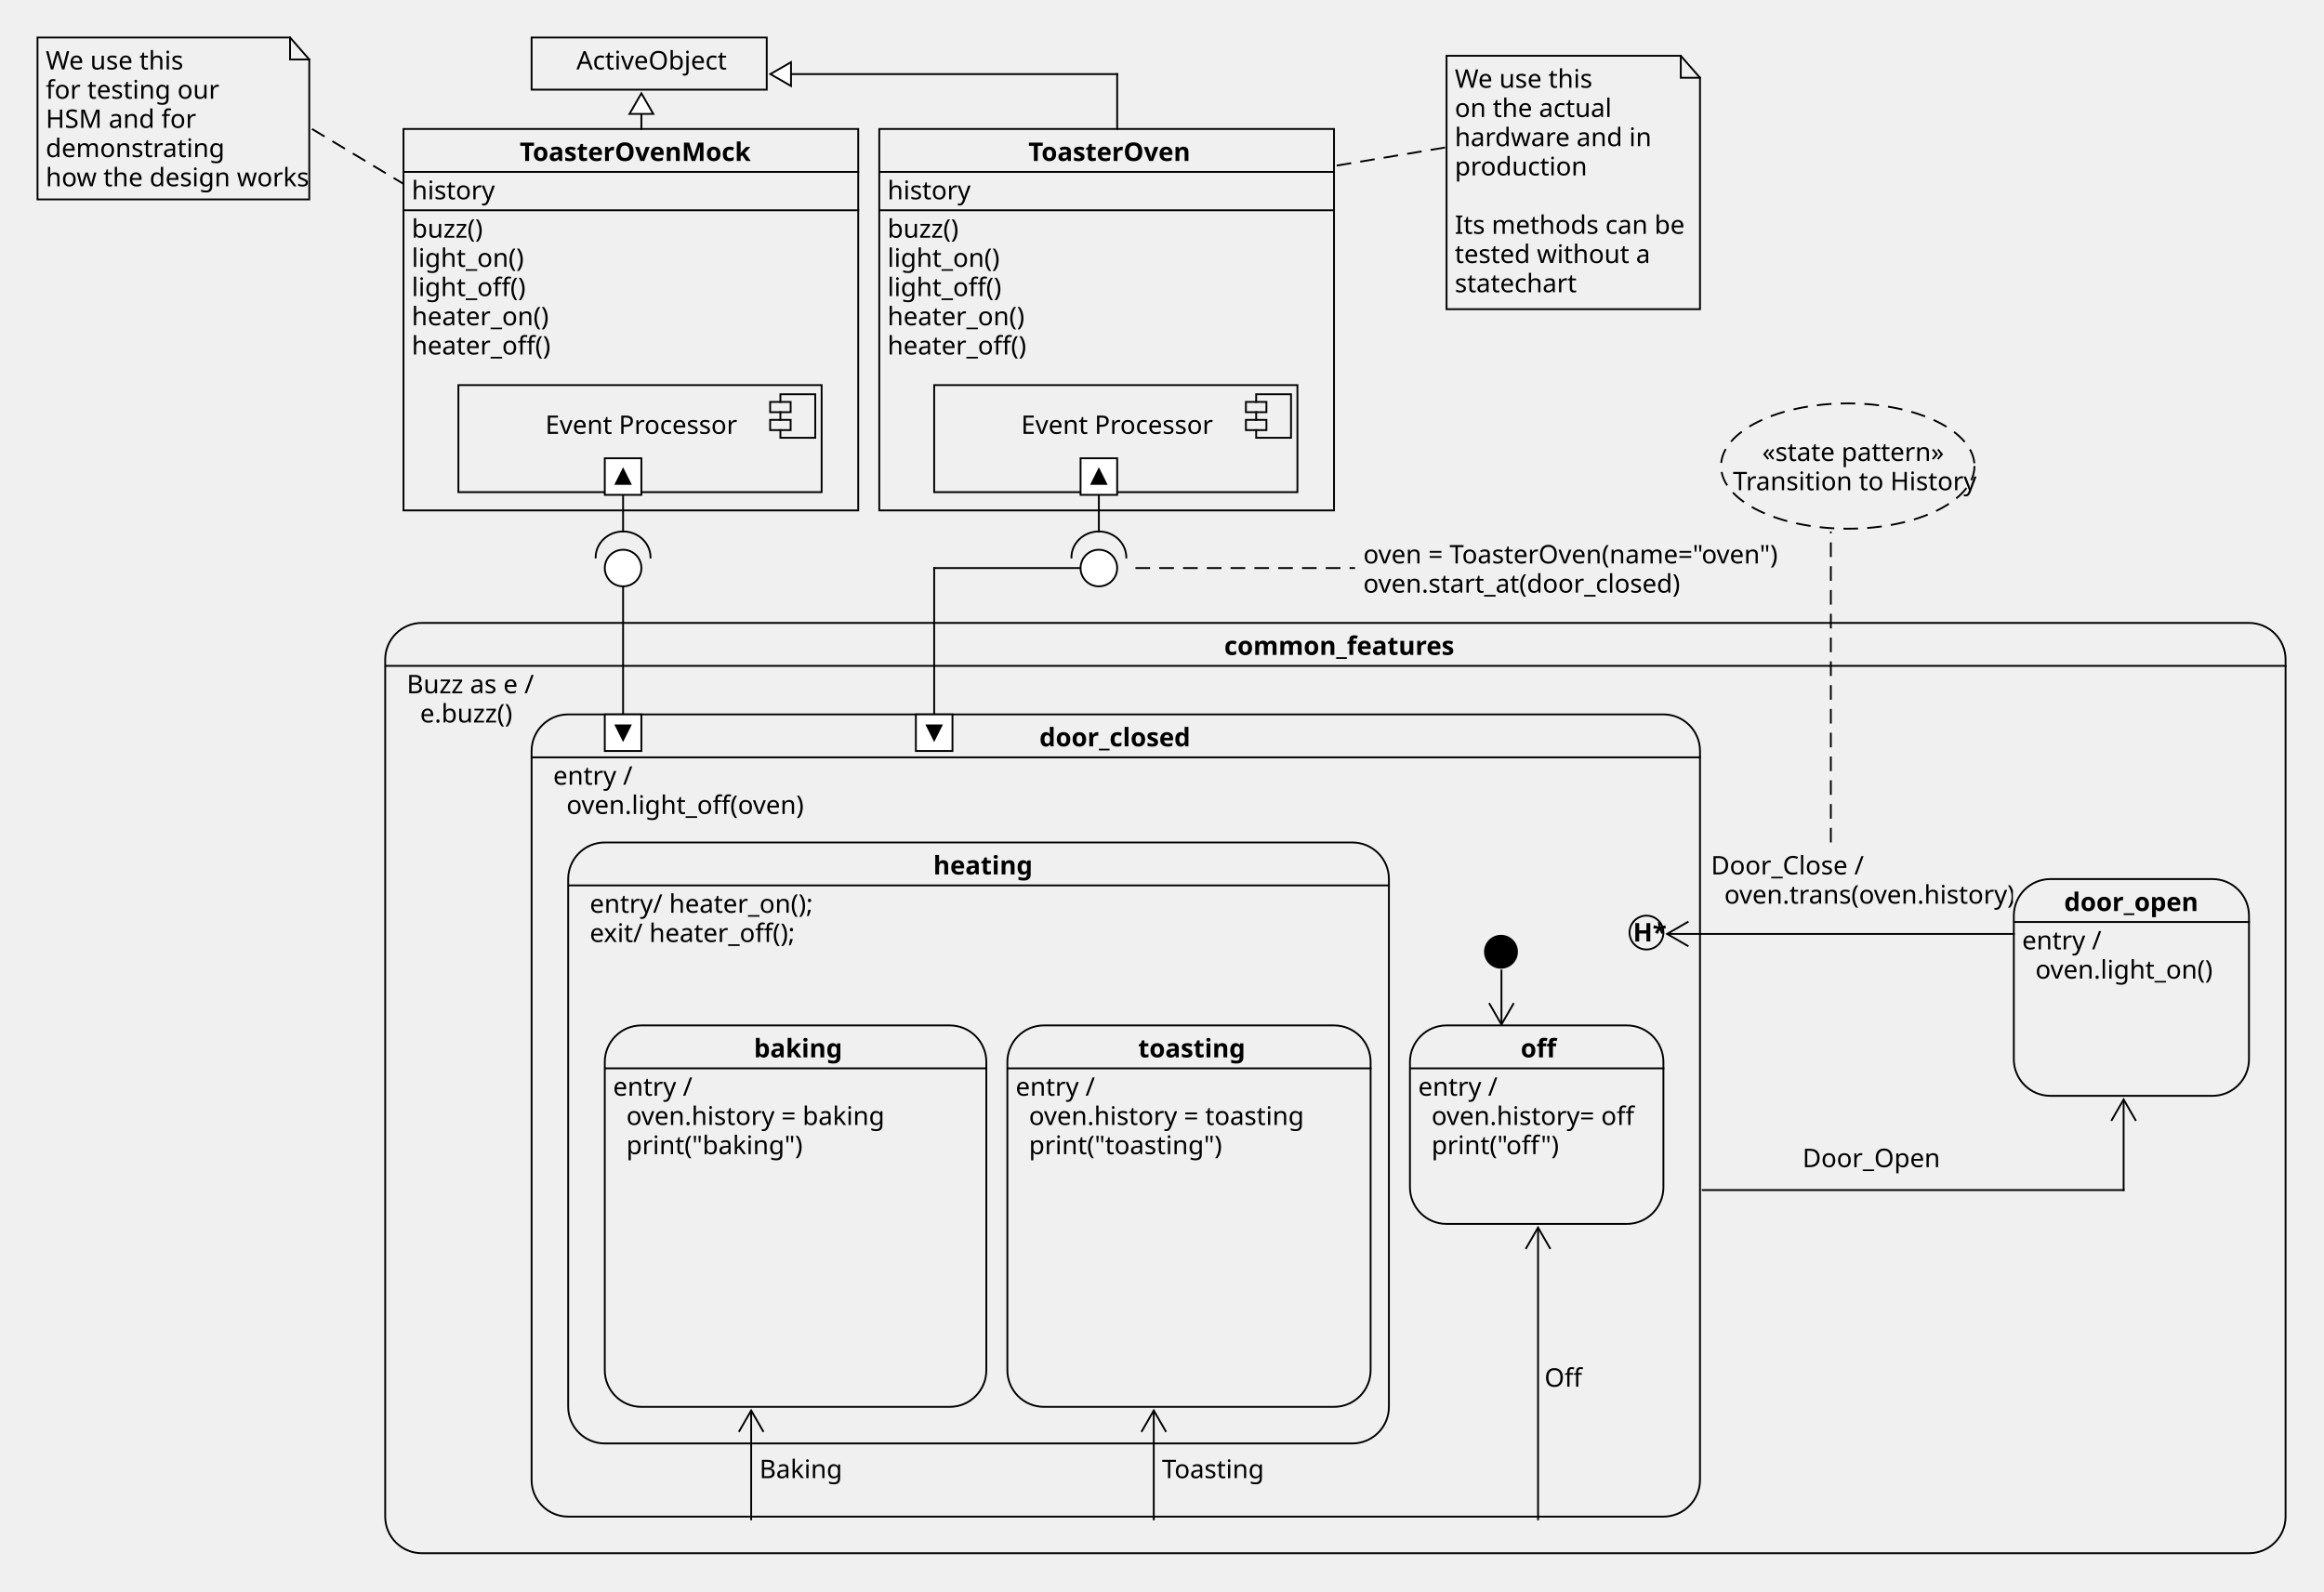
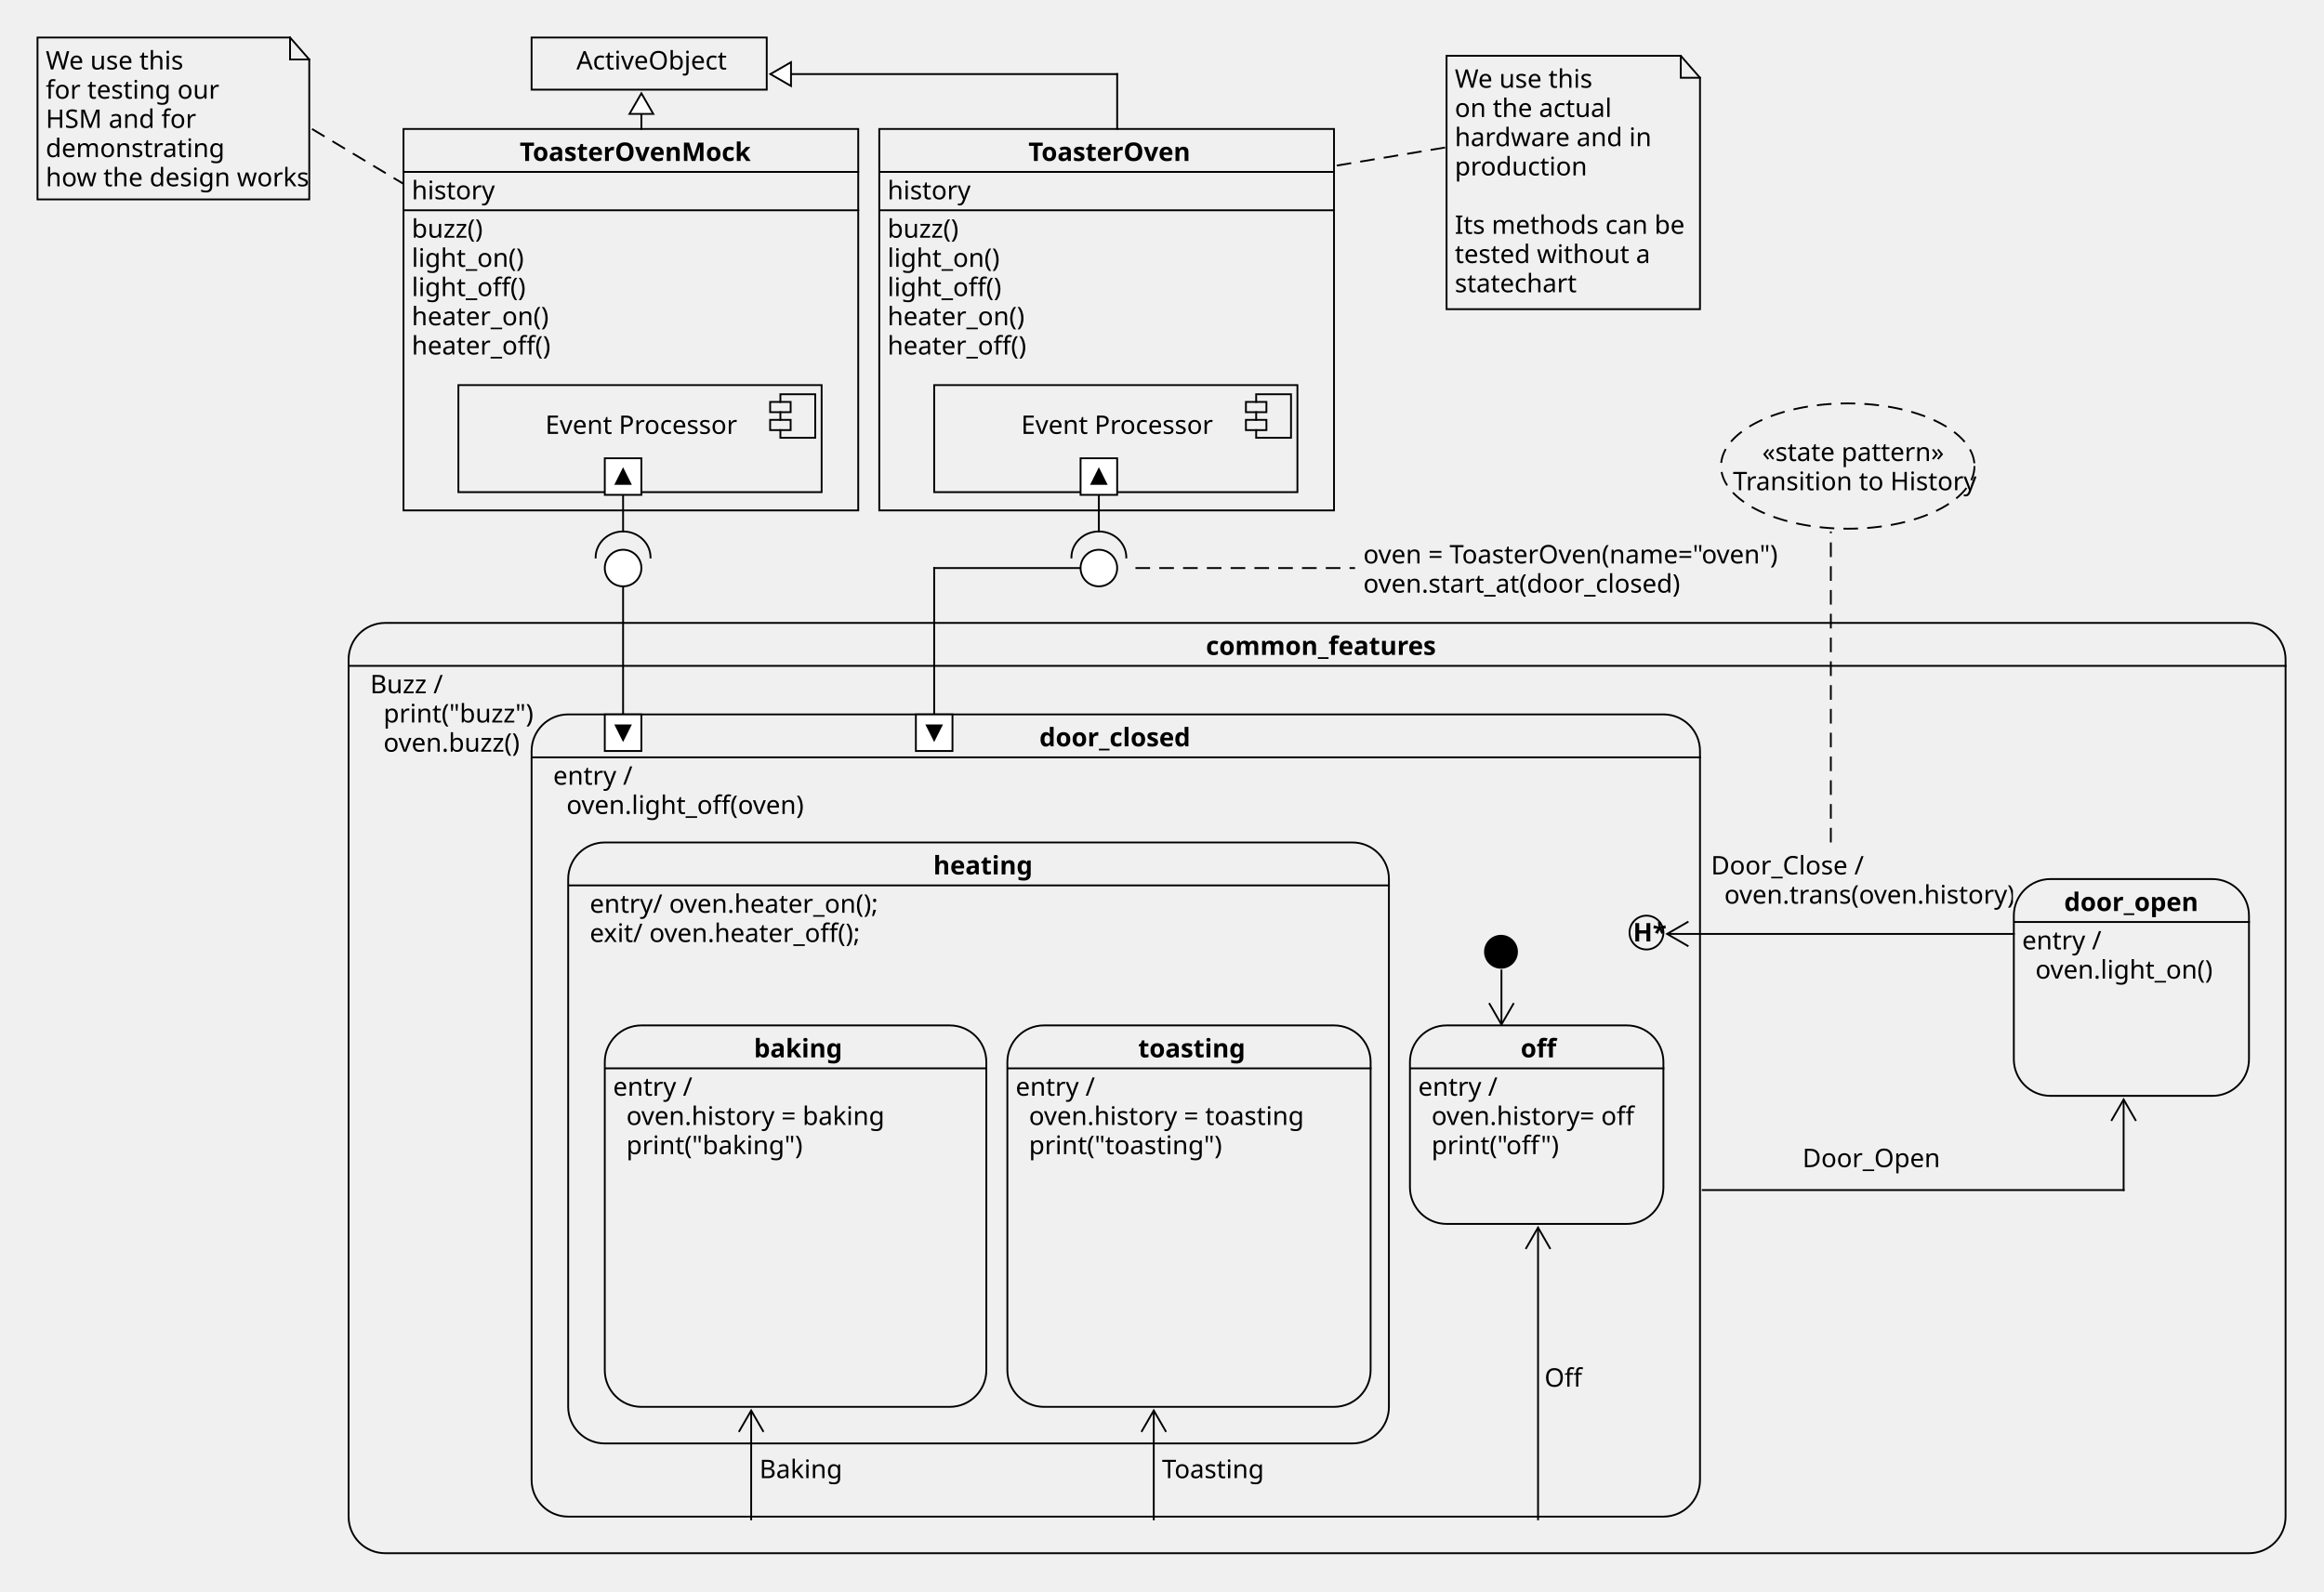
- <svg xmlns="http://www.w3.org/2000/svg" fill-opacity="1" color-rendering="auto" color-interpolation="auto" text-rendering="auto" stroke="black" stroke-linecap="square" width="1270" stroke-miterlimit="10" shape-rendering="auto" stroke-opacity="1" fill="black" stroke-dasharray="none" font-weight="normal" stroke-width="1" viewBox="100 120 1270 870" height="870" font-family="'Dialog'" font-style="normal" stroke-linejoin="miter" font-size="12px" stroke-dashoffset="0" image-rendering="auto">
+ <svg xmlns="http://www.w3.org/2000/svg" fill-opacity="1" color-rendering="auto" color-interpolation="auto" text-rendering="auto" stroke="black" stroke-linecap="square" width="1270" stroke-miterlimit="10" shape-rendering="auto" stroke-opacity="1" fill="black" stroke-dasharray="none" font-weight="normal" stroke-width="1" viewBox="-20 -20 1270 870" height="870" font-family="'Dialog'" font-style="normal" stroke-linejoin="miter" font-size="12px" stroke-dashoffset="0" image-rendering="auto">
  <defs id="genericDefs" />
  <g>
    <defs id="defs1">
      <clipPath clipPathUnits="userSpaceOnUse" id="clipPath1">
        <path d="M0 0 L2147483647 0 L2147483647 2147483647 L0 2147483647 L0 0 Z" />
      </clipPath>
      <clipPath clipPathUnits="userSpaceOnUse" id="clipPath2">
        <path d="M0 0 L0 60 L200 60 L200 0 Z" />
      </clipPath>
      <clipPath clipPathUnits="userSpaceOnUse" id="clipPath3">
        <path d="M0 0 L0 210 L250 210 L250 0 Z" />
      </clipPath>
      <clipPath clipPathUnits="userSpaceOnUse" id="clipPath4">
-         <path d="M0 0 L0 510 L1040 510 L1040 0 Z" />
+         <path d="M0 0 L0 510 L1060 510 L1060 0 Z" />
      </clipPath>
      <clipPath clipPathUnits="userSpaceOnUse" id="clipPath5">
        <path d="M0 0 L0 30 L70 30 L70 0 Z" />
      </clipPath>
      <clipPath clipPathUnits="userSpaceOnUse" id="clipPath6">
        <path d="M0 0 L0 30 L60 30 L60 0 Z" />
      </clipPath>
      <clipPath clipPathUnits="userSpaceOnUse" id="clipPath7">
        <path d="M0 0 L0 70 L250 70 L250 0 Z" />
      </clipPath>
      <clipPath clipPathUnits="userSpaceOnUse" id="clipPath8">
        <path d="M0 0 L0 50 L170 50 L170 0 Z" />
      </clipPath>
      <clipPath clipPathUnits="userSpaceOnUse" id="clipPath9">
        <path d="M0 0 L0 70 L100 70 L100 0 Z" />
      </clipPath>
      <clipPath clipPathUnits="userSpaceOnUse" id="clipPath10">
        <path d="M0 0 L0 30 L130 30 L130 0 Z" />
      </clipPath>
      <clipPath clipPathUnits="userSpaceOnUse" id="clipPath11">
        <path d="M0 0 L0 120 L130 120 L130 0 Z" />
      </clipPath>
      <clipPath clipPathUnits="userSpaceOnUse" id="clipPath12">
        <path d="M0 0 L0 20 L20 20 L20 0 Z" />
      </clipPath>
      <clipPath clipPathUnits="userSpaceOnUse" id="clipPath13">
        <path d="M0 0 L0 110 L140 110 L140 0 Z" />
      </clipPath>
      <clipPath clipPathUnits="userSpaceOnUse" id="clipPath14">
        <path d="M0 0 L0 210 L200 210 L200 0 Z" />
      </clipPath>
      <clipPath clipPathUnits="userSpaceOnUse" id="clipPath15">
        <path d="M0 0 L0 210 L210 210 L210 0 Z" />
      </clipPath>
      <clipPath clipPathUnits="userSpaceOnUse" id="clipPath16">
        <path d="M0 0 L0 440 L640 440 L640 0 Z" />
      </clipPath>
      <clipPath clipPathUnits="userSpaceOnUse" id="clipPath17">
        <path d="M0 0 L0 330 L450 330 L450 0 Z" />
      </clipPath>
      <clipPath clipPathUnits="userSpaceOnUse" id="clipPath18">
        <path d="M0 0 L0 60 L220 60 L220 0 Z" />
      </clipPath>
      <clipPath clipPathUnits="userSpaceOnUse" id="clipPath19">
        <path d="M0 0 L0 120 L120 120 L120 0 Z" />
      </clipPath>
      <clipPath clipPathUnits="userSpaceOnUse" id="clipPath20">
        <path d="M0 0 L0 70 L50 70 L50 0 Z" />
      </clipPath>
      <clipPath clipPathUnits="userSpaceOnUse" id="clipPath21">
        <path d="M0 0 L0 30 L150 30 L150 0 Z" />
      </clipPath>
      <clipPath clipPathUnits="userSpaceOnUse" id="clipPath22">
        <path d="M0 0 L0 50 L30 50 L30 0 Z" />
      </clipPath>
      <clipPath clipPathUnits="userSpaceOnUse" id="clipPath23">
        <path d="M0 0 L0 80 L260 80 L260 0 Z" />
      </clipPath>
      <clipPath clipPathUnits="userSpaceOnUse" id="clipPath24">
        <path d="M0 0 L0 30 L220 30 L220 0 Z" />
      </clipPath>
      <clipPath clipPathUnits="userSpaceOnUse" id="clipPath25">
        <path d="M0 0 L0 120 L30 120 L30 0 Z" />
      </clipPath>
      <clipPath clipPathUnits="userSpaceOnUse" id="clipPath26">
        <path d="M0 0 L0 190 L50 190 L50 0 Z" />
      </clipPath>
      <clipPath clipPathUnits="userSpaceOnUse" id="clipPath27">
        <path d="M0 0 L0 90 L30 90 L30 0 Z" />
      </clipPath>
      <clipPath clipPathUnits="userSpaceOnUse" id="clipPath28">
        <path d="M0 0 L0 60 L30 60 L30 0 Z" />
      </clipPath>
      <clipPath clipPathUnits="userSpaceOnUse" id="clipPath29">
        <path d="M0 0 L0 70 L140 70 L140 0 Z" />
      </clipPath>
      <clipPath clipPathUnits="userSpaceOnUse" id="clipPath30">
        <path d="M0 0 L0 40 L90 40 L90 0 Z" />
      </clipPath>
      <clipPath clipPathUnits="userSpaceOnUse" id="clipPath31">
        <path d="M0 0 L0 140 L140 140 L140 0 Z" />
      </clipPath>
      <clipPath clipPathUnits="userSpaceOnUse" id="clipPath32">
        <path d="M0 0 L0 60 L80 60 L80 0 Z" />
      </clipPath>
      <clipPath clipPathUnits="userSpaceOnUse" id="clipPath33">
        <path d="M0 0 L0 90 L150 90 L150 0 Z" />
      </clipPath>
      <clipPath clipPathUnits="userSpaceOnUse" id="clipPath34">
        <path d="M0 0 L0 200 L30 200 L30 0 Z" />
      </clipPath>
    </defs>
-     <g fill="rgb(255,255,255)" fill-opacity="0" transform="translate(610,330)" stroke-opacity="0" stroke="rgb(255,255,255)">
+     <g fill="rgb(255,255,255)" fill-opacity="0" transform="translate(490,190)" stroke-opacity="0" stroke="rgb(255,255,255)">
      <rect x="170.86" width="11.2" height="5.6" y="9.7" clip-path="url(#clipPath2)" stroke="none" />
    </g>
-     <g transform="translate(610,330)">
+     <g transform="translate(490,190)">
      <rect fill="none" x="170.86" width="11.2" height="5.6" y="9.7" clip-path="url(#clipPath2)" />
    </g>
-     <g fill="rgb(255,255,255)" fill-opacity="0" transform="translate(610,330)" stroke-opacity="0" stroke="rgb(255,255,255)">
+     <g fill="rgb(255,255,255)" fill-opacity="0" transform="translate(490,190)" stroke-opacity="0" stroke="rgb(255,255,255)">
      <rect x="170.86" width="11.2" height="5.6" y="19.5" clip-path="url(#clipPath2)" stroke="none" />
    </g>
-     <g transform="translate(610,330)">
+     <g transform="translate(490,190)">
      <rect fill="none" x="170.86" width="11.2" height="5.6" y="19.5" clip-path="url(#clipPath2)" />
      <path fill="none" d="M176.46 15.3 L176.46 19.5" clip-path="url(#clipPath2)" />
      <path fill="none" d="M176.46 9.7 L176.46 5.5 L195.5 5.5 L195.5 29.3 L176.46 29.3 L176.46 25.1" clip-path="url(#clipPath2)" />
    </g>
-     <g fill="rgb(255,255,255)" fill-opacity="0" transform="translate(610,330)" stroke-opacity="0" stroke="rgb(255,255,255)">
+     <g fill="rgb(255,255,255)" fill-opacity="0" transform="translate(490,190)" stroke-opacity="0" stroke="rgb(255,255,255)">
      <rect x="0.5" width="198.5" height="58.5" y="0.5" clip-path="url(#clipPath2)" stroke="none" />
    </g>
-     <g transform="translate(610,330)">
+     <g transform="translate(490,190)">
      <rect fill="none" x="0.5" width="198.5" height="58.5" y="0.5" clip-path="url(#clipPath2)" />
      <text x="48" font-size="14px" y="27.169" clip-path="url(#clipPath2)" font-family="sans-serif" stroke="none" xml:space="preserve">Event Processor</text>
    </g>
-     <g fill="rgb(255,255,255)" fill-opacity="0" transform="translate(580,190)" stroke-opacity="0" stroke="rgb(255,255,255)">
+     <g fill="rgb(255,255,255)" fill-opacity="0" transform="translate(460,50)" stroke-opacity="0" stroke="rgb(255,255,255)">
      <rect x="0.5" width="248.5" height="208.5" y="0.5" clip-path="url(#clipPath3)" stroke="none" />
    </g>
-     <g transform="translate(580,190)">
+     <g transform="translate(460,50)">
      <rect fill="none" x="0.5" width="248.5" height="208.5" y="0.5" clip-path="url(#clipPath3)" />
      <text x="82" font-size="14px" y="17.969" clip-path="url(#clipPath3)" font-family="sans-serif" stroke="none" font-weight="bold" xml:space="preserve">ToasterOven</text>
      <path fill="none" d="M1 23.969 L249 23.969" clip-path="url(#clipPath3)" />
      <text x="5" font-size="14px" y="38.938" clip-path="url(#clipPath3)" font-family="sans-serif" stroke="none" xml:space="preserve">history</text>
      <path fill="none" d="M1 44.938 L249 44.938" clip-path="url(#clipPath3)" />
      <text x="5" font-size="14px" y="59.906" clip-path="url(#clipPath3)" font-family="sans-serif" stroke="none" xml:space="preserve">buzz()</text>
      <text x="5" font-size="14px" y="75.875" clip-path="url(#clipPath3)" font-family="sans-serif" stroke="none" xml:space="preserve">light_on()</text>
      <text x="5" font-size="14px" y="91.844" clip-path="url(#clipPath3)" font-family="sans-serif" stroke="none" xml:space="preserve">light_off()</text>
      <text x="5" font-size="14px" y="107.812" clip-path="url(#clipPath3)" font-family="sans-serif" stroke="none" xml:space="preserve">heater_on()</text>
      <text x="5" font-size="14px" y="123.781" clip-path="url(#clipPath3)" font-family="sans-serif" stroke="none" xml:space="preserve">heater_off()</text>
    </g>
-     <g fill="rgb(255,255,255)" fill-opacity="0" transform="translate(310,460)" stroke-opacity="0" stroke="rgb(255,255,255)">
-       <rect x="0.5" y="0.5" clip-path="url(#clipPath4)" width="1038.5" rx="20" ry="20" height="508.5" stroke="none" />
-     </g>
-     <g transform="translate(310,460)">
-       <rect x="0.5" y="0.5" clip-path="url(#clipPath4)" fill="none" width="1038.5" rx="20" ry="20" height="508.5" />
-       <text x="459" font-size="14px" y="17.969" clip-path="url(#clipPath4)" font-family="sans-serif" stroke="none" font-weight="bold" xml:space="preserve">common_features</text>
-       <path fill="none" d="M1 23.969 L1039 23.969" clip-path="url(#clipPath4)" />
-       <text x="5" font-size="14px" y="38.938" clip-path="url(#clipPath4)" font-family="sans-serif" stroke="none" xml:space="preserve">  Buzz as e /</text>
-       <text x="5" font-size="14px" y="54.906" clip-path="url(#clipPath4)" font-family="sans-serif" stroke="none" xml:space="preserve">    e.buzz()</text>
-     </g>
-     <g font-family="sans-serif" font-size="14px" transform="translate(730,910)">
+     <g fill="rgb(255,255,255)" fill-opacity="0" transform="translate(170,320)" stroke-opacity="0" stroke="rgb(255,255,255)">
+       <rect x="0.5" y="0.5" clip-path="url(#clipPath4)" width="1058.5" rx="20" ry="20" height="508.5" stroke="none" />
+     </g>
+     <g transform="translate(170,320)">
+       <rect x="0.5" y="0.5" clip-path="url(#clipPath4)" fill="none" width="1058.5" rx="20" ry="20" height="508.5" />
+       <text x="469" font-size="14px" y="17.969" clip-path="url(#clipPath4)" font-family="sans-serif" stroke="none" font-weight="bold" xml:space="preserve">common_features</text>
+       <path fill="none" d="M1 23.969 L1059 23.969" clip-path="url(#clipPath4)" />
+       <text x="5" font-size="14px" y="38.938" clip-path="url(#clipPath4)" font-family="sans-serif" stroke="none" xml:space="preserve">  Buzz /</text>
+       <text x="5" font-size="14px" y="54.906" clip-path="url(#clipPath4)" font-family="sans-serif" stroke="none" xml:space="preserve">    print("buzz")</text>
+       <text x="5" font-size="14px" y="70.875" clip-path="url(#clipPath4)" font-family="sans-serif" stroke="none" xml:space="preserve">    oven.buzz()</text>
+     </g>
+     <g font-family="sans-serif" font-size="14px" transform="translate(610,770)">
      <text x="5" xml:space="preserve" y="17.969" clip-path="url(#clipPath5)" stroke="none">Toasting</text>
    </g>
-     <g font-family="sans-serif" font-size="14px" transform="translate(510,910)">
+     <g font-family="sans-serif" font-size="14px" transform="translate(390,770)">
      <text x="5" xml:space="preserve" y="17.969" clip-path="url(#clipPath6)" stroke="none">Baking</text>
    </g>
-     <g font-family="sans-serif" font-size="14px" transform="translate(840,410)">
+     <g font-family="sans-serif" font-size="14px" transform="translate(720,270)">
      <text x="5" xml:space="preserve" y="17.969" clip-path="url(#clipPath7)" stroke="none">oven = ToasterOven(name="oven")</text>
      <text x="5" xml:space="preserve" y="33.938" clip-path="url(#clipPath7)" stroke="none">oven.start_at(door_closed)</text>
    </g>
-     <g font-family="sans-serif" font-size="14px" transform="translate(1030,580)">
+     <g font-family="sans-serif" font-size="14px" transform="translate(910,440)">
      <text x="5" xml:space="preserve" y="17.969" clip-path="url(#clipPath8)" stroke="none">Door_Close /</text>
      <text x="5" xml:space="preserve" y="33.938" clip-path="url(#clipPath8)" stroke="none">  oven.trans(oven.history)</text>
    </g>
-     <g font-family="sans-serif" font-size="14px" transform="translate(1080,740)">
+     <g font-family="sans-serif" font-size="14px" transform="translate(960,600)">
      <text x="5" xml:space="preserve" y="17.969" clip-path="url(#clipPath9)" stroke="none">Door_Open</text>
    </g>
-     <g fill="rgb(255,255,255)" fill-opacity="0" transform="translate(390,140)" stroke-opacity="0" stroke="rgb(255,255,255)">
+     <g fill="rgb(255,255,255)" fill-opacity="0" transform="translate(270,0)" stroke-opacity="0" stroke="rgb(255,255,255)">
      <rect x="0.5" width="128.5" height="28.5" y="0.5" clip-path="url(#clipPath10)" stroke="none" />
    </g>
-     <g transform="translate(390,140)">
+     <g transform="translate(270,0)">
      <rect fill="none" x="0.5" width="128.5" height="28.5" y="0.5" clip-path="url(#clipPath10)" />
      <text x="25" font-size="14px" y="17.969" clip-path="url(#clipPath10)" font-family="sans-serif" stroke="none" xml:space="preserve">ActiveObject</text>
    </g>
-     <g fill="rgb(255,255,255)" fill-opacity="0" transform="translate(1200,600)" stroke-opacity="0" stroke="rgb(255,255,255)">
+     <g fill="rgb(255,255,255)" fill-opacity="0" transform="translate(1080,460)" stroke-opacity="0" stroke="rgb(255,255,255)">
      <rect x="0.5" y="0.5" clip-path="url(#clipPath11)" width="128.5" rx="20" ry="20" height="118.5" stroke="none" />
    </g>
-     <g transform="translate(1200,600)">
+     <g transform="translate(1080,460)">
      <rect x="0.5" y="0.5" clip-path="url(#clipPath11)" fill="none" width="128.5" rx="20" ry="20" height="118.5" />
      <text x="28" font-size="14px" y="17.969" clip-path="url(#clipPath11)" font-family="sans-serif" stroke="none" font-weight="bold" xml:space="preserve">door_open</text>
      <path fill="none" d="M1 23.969 L129 23.969" clip-path="url(#clipPath11)" />
      <text x="5" font-size="14px" y="38.938" clip-path="url(#clipPath11)" font-family="sans-serif" stroke="none" xml:space="preserve">entry /</text>
      <text x="5" font-size="14px" y="54.906" clip-path="url(#clipPath11)" font-family="sans-serif" stroke="none" xml:space="preserve">  oven.light_on()</text>
    </g>
-     <g fill="rgb(255,255,255)" fill-opacity="0" transform="translate(990,620)" stroke-opacity="0" stroke="rgb(255,255,255)">
+     <g fill="rgb(255,255,255)" fill-opacity="0" transform="translate(870,480)" stroke-opacity="0" stroke="rgb(255,255,255)">
      <circle r="9.25" clip-path="url(#clipPath12)" cx="9.75" cy="9.75" stroke="none" />
    </g>
-     <g transform="translate(990,620)">
+     <g transform="translate(870,480)">
      <circle fill="none" r="9.25" clip-path="url(#clipPath12)" cx="9.75" cy="9.75" />
      <text x="2.39" font-size="14px" y="14.594" clip-path="url(#clipPath12)" font-family="sans-serif" stroke="none" font-weight="bold" xml:space="preserve">H*</text>
    </g>
-     <g fill="rgb(255,255,255)" fill-opacity="0" transform="translate(350,330)" stroke-opacity="0" stroke="rgb(255,255,255)">
+     <g fill="rgb(255,255,255)" fill-opacity="0" transform="translate(230,190)" stroke-opacity="0" stroke="rgb(255,255,255)">
      <rect x="170.86" width="11.2" height="5.6" y="9.7" clip-path="url(#clipPath2)" stroke="none" />
    </g>
-     <g transform="translate(350,330)">
+     <g transform="translate(230,190)">
      <rect fill="none" x="170.86" width="11.2" height="5.6" y="9.7" clip-path="url(#clipPath2)" />
    </g>
-     <g fill="rgb(255,255,255)" fill-opacity="0" transform="translate(350,330)" stroke-opacity="0" stroke="rgb(255,255,255)">
+     <g fill="rgb(255,255,255)" fill-opacity="0" transform="translate(230,190)" stroke-opacity="0" stroke="rgb(255,255,255)">
      <rect x="170.86" width="11.2" height="5.6" y="19.5" clip-path="url(#clipPath2)" stroke="none" />
    </g>
-     <g transform="translate(350,330)">
+     <g transform="translate(230,190)">
      <rect fill="none" x="170.86" width="11.2" height="5.6" y="19.5" clip-path="url(#clipPath2)" />
      <path fill="none" d="M176.46 15.3 L176.46 19.5" clip-path="url(#clipPath2)" />
      <path fill="none" d="M176.46 9.7 L176.46 5.5 L195.5 5.5 L195.5 29.3 L176.46 29.3 L176.46 25.1" clip-path="url(#clipPath2)" />
    </g>
-     <g fill="rgb(255,255,255)" fill-opacity="0" transform="translate(350,330)" stroke-opacity="0" stroke="rgb(255,255,255)">
+     <g fill="rgb(255,255,255)" fill-opacity="0" transform="translate(230,190)" stroke-opacity="0" stroke="rgb(255,255,255)">
      <rect x="0.5" width="198.5" height="58.5" y="0.5" clip-path="url(#clipPath2)" stroke="none" />
    </g>
-     <g transform="translate(350,330)">
+     <g transform="translate(230,190)">
      <rect fill="none" x="0.5" width="198.5" height="58.5" y="0.5" clip-path="url(#clipPath2)" />
      <text x="48" font-size="14px" y="27.169" clip-path="url(#clipPath2)" font-family="sans-serif" stroke="none" xml:space="preserve">Event Processor</text>
    </g>
-     <g fill="rgb(255,255,255)" fill-opacity="0" transform="translate(320,190)" stroke-opacity="0" stroke="rgb(255,255,255)">
+     <g fill="rgb(255,255,255)" fill-opacity="0" transform="translate(200,50)" stroke-opacity="0" stroke="rgb(255,255,255)">
      <rect x="0.5" width="248.5" height="208.5" y="0.5" clip-path="url(#clipPath3)" stroke="none" />
    </g>
-     <g transform="translate(320,190)">
+     <g transform="translate(200,50)">
      <rect fill="none" x="0.5" width="248.5" height="208.5" y="0.5" clip-path="url(#clipPath3)" />
      <text x="64" font-size="14px" y="17.969" clip-path="url(#clipPath3)" font-family="sans-serif" stroke="none" font-weight="bold" xml:space="preserve">ToasterOvenMock</text>
      <path fill="none" d="M1 23.969 L249 23.969" clip-path="url(#clipPath3)" />
      <text x="5" font-size="14px" y="38.938" clip-path="url(#clipPath3)" font-family="sans-serif" stroke="none" xml:space="preserve">history</text>
      <path fill="none" d="M1 44.938 L249 44.938" clip-path="url(#clipPath3)" />
      <text x="5" font-size="14px" y="59.906" clip-path="url(#clipPath3)" font-family="sans-serif" stroke="none" xml:space="preserve">buzz()</text>
      <text x="5" font-size="14px" y="75.875" clip-path="url(#clipPath3)" font-family="sans-serif" stroke="none" xml:space="preserve">light_on()</text>
      <text x="5" font-size="14px" y="91.844" clip-path="url(#clipPath3)" font-family="sans-serif" stroke="none" xml:space="preserve">light_off()</text>
      <text x="5" font-size="14px" y="107.812" clip-path="url(#clipPath3)" font-family="sans-serif" stroke="none" xml:space="preserve">heater_on()</text>
      <text x="5" font-size="14px" y="123.781" clip-path="url(#clipPath3)" font-family="sans-serif" stroke="none" xml:space="preserve">heater_off()</text>
    </g>
-     <g transform="translate(910,630)">
+     <g transform="translate(790,490)">
      <circle r="8.75" clip-path="url(#clipPath12)" cx="10.25" cy="10.25" stroke="none" />
      <circle fill="none" r="8.75" clip-path="url(#clipPath12)" cx="10.25" cy="10.25" />
    </g>
-     <g fill="rgb(255,255,255)" fill-opacity="0" transform="translate(870,680)" stroke-opacity="0" stroke="rgb(255,255,255)">
+     <g fill="rgb(255,255,255)" fill-opacity="0" transform="translate(750,540)" stroke-opacity="0" stroke="rgb(255,255,255)">
      <rect x="0.5" y="0.5" clip-path="url(#clipPath13)" width="138.5" rx="20" ry="20" height="108.5" stroke="none" />
    </g>
-     <g transform="translate(870,680)">
+     <g transform="translate(750,540)">
      <rect x="0.5" y="0.5" clip-path="url(#clipPath13)" fill="none" width="138.5" rx="20" ry="20" height="108.5" />
      <text x="61" font-size="14px" y="17.969" clip-path="url(#clipPath13)" font-family="sans-serif" stroke="none" font-weight="bold" xml:space="preserve">off</text>
      <path fill="none" d="M1 23.969 L139 23.969" clip-path="url(#clipPath13)" />
      <text x="5" font-size="14px" y="38.938" clip-path="url(#clipPath13)" font-family="sans-serif" stroke="none" xml:space="preserve">entry / </text>
      <text x="5" font-size="14px" y="54.906" clip-path="url(#clipPath13)" font-family="sans-serif" stroke="none" xml:space="preserve">  oven.history= off</text>
      <text x="5" font-size="14px" y="70.875" clip-path="url(#clipPath13)" font-family="sans-serif" stroke="none" xml:space="preserve">  print("off")</text>
    </g>
-     <g fill="rgb(255,255,255)" fill-opacity="0" transform="translate(650,680)" stroke-opacity="0" stroke="rgb(255,255,255)">
+     <g fill="rgb(255,255,255)" fill-opacity="0" transform="translate(530,540)" stroke-opacity="0" stroke="rgb(255,255,255)">
      <rect x="0.5" y="0.5" clip-path="url(#clipPath14)" width="198.5" rx="20" ry="20" height="208.5" stroke="none" />
    </g>
-     <g transform="translate(650,680)">
+     <g transform="translate(530,540)">
      <rect x="0.5" y="0.5" clip-path="url(#clipPath14)" fill="none" width="198.5" rx="20" ry="20" height="208.5" />
      <text x="72" font-size="14px" y="17.969" clip-path="url(#clipPath14)" font-family="sans-serif" stroke="none" font-weight="bold" xml:space="preserve">toasting</text>
      <path fill="none" d="M1 23.969 L199 23.969" clip-path="url(#clipPath14)" />
      <text x="5" font-size="14px" y="38.938" clip-path="url(#clipPath14)" font-family="sans-serif" stroke="none" xml:space="preserve">entry /</text>
      <text x="5" font-size="14px" y="54.906" clip-path="url(#clipPath14)" font-family="sans-serif" stroke="none" xml:space="preserve">  oven.history = toasting</text>
      <text x="5" font-size="14px" y="70.875" clip-path="url(#clipPath14)" font-family="sans-serif" stroke="none" xml:space="preserve">  print("toasting")</text>
    </g>
-     <g fill="rgb(255,255,255)" fill-opacity="0" transform="translate(430,680)" stroke-opacity="0" stroke="rgb(255,255,255)">
+     <g fill="rgb(255,255,255)" fill-opacity="0" transform="translate(310,540)" stroke-opacity="0" stroke="rgb(255,255,255)">
      <rect x="0.5" y="0.5" clip-path="url(#clipPath15)" width="208.5" rx="20" ry="20" height="208.5" stroke="none" />
    </g>
-     <g transform="translate(430,680)">
+     <g transform="translate(310,540)">
      <rect x="0.5" y="0.5" clip-path="url(#clipPath15)" fill="none" width="208.5" rx="20" ry="20" height="208.5" />
      <text x="82" font-size="14px" y="17.969" clip-path="url(#clipPath15)" font-family="sans-serif" stroke="none" font-weight="bold" xml:space="preserve">baking</text>
      <path fill="none" d="M1 23.969 L209 23.969" clip-path="url(#clipPath15)" />
      <text x="5" font-size="14px" y="38.938" clip-path="url(#clipPath15)" font-family="sans-serif" stroke="none" xml:space="preserve">entry /</text>
      <text x="5" font-size="14px" y="54.906" clip-path="url(#clipPath15)" font-family="sans-serif" stroke="none" xml:space="preserve">  oven.history = baking</text>
      <text x="5" font-size="14px" y="70.875" clip-path="url(#clipPath15)" font-family="sans-serif" stroke="none" xml:space="preserve">  print("baking")</text>
      <text x="5" font-size="14px" y="102.812" clip-path="url(#clipPath15)" font-family="sans-serif" stroke="none" xml:space="preserve">    </text>
    </g>
-     <g fill="rgb(255,255,255)" fill-opacity="0" transform="translate(390,510)" stroke-opacity="0" stroke="rgb(255,255,255)">
+     <g fill="rgb(255,255,255)" fill-opacity="0" transform="translate(270,370)" stroke-opacity="0" stroke="rgb(255,255,255)">
      <rect x="0.5" y="0.5" clip-path="url(#clipPath16)" width="638.5" rx="20" ry="20" height="438.5" stroke="none" />
    </g>
-     <g transform="translate(390,510)">
+     <g transform="translate(270,370)">
      <rect x="0.5" y="0.5" clip-path="url(#clipPath16)" fill="none" width="638.5" rx="20" ry="20" height="438.5" />
      <text x="278" font-size="14px" y="17.969" clip-path="url(#clipPath16)" font-family="sans-serif" stroke="none" font-weight="bold" xml:space="preserve">door_closed</text>
      <path fill="none" d="M1 23.969 L639 23.969" clip-path="url(#clipPath16)" />
      <text x="5" font-size="14px" y="38.938" clip-path="url(#clipPath16)" font-family="sans-serif" stroke="none" xml:space="preserve">  entry /</text>
      <text x="5" font-size="14px" y="54.906" clip-path="url(#clipPath16)" font-family="sans-serif" stroke="none" xml:space="preserve">    oven.light_off(oven)</text>
    </g>
-     <g fill="rgb(255,255,255)" fill-opacity="0" transform="translate(410,580)" stroke-opacity="0" stroke="rgb(255,255,255)">
+     <g fill="rgb(255,255,255)" fill-opacity="0" transform="translate(290,440)" stroke-opacity="0" stroke="rgb(255,255,255)">
      <rect x="0.5" y="0.5" clip-path="url(#clipPath17)" width="448.5" rx="20" ry="20" height="328.5" stroke="none" />
    </g>
-     <g transform="translate(410,580)">
+     <g transform="translate(290,440)">
      <rect x="0.5" y="0.5" clip-path="url(#clipPath17)" fill="none" width="448.5" rx="20" ry="20" height="328.5" />
      <text x="200" font-size="14px" y="17.969" clip-path="url(#clipPath17)" font-family="sans-serif" stroke="none" font-weight="bold" xml:space="preserve">heating</text>
      <path fill="none" d="M1 23.969 L449 23.969" clip-path="url(#clipPath17)" />
-       <text x="5" font-size="14px" y="38.938" clip-path="url(#clipPath17)" font-family="sans-serif" stroke="none" xml:space="preserve">  entry/ heater_on();</text>
-       <text x="5" font-size="14px" y="54.906" clip-path="url(#clipPath17)" font-family="sans-serif" stroke="none" xml:space="preserve">  exit/ heater_off();</text>
+       <text x="5" font-size="14px" y="38.938" clip-path="url(#clipPath17)" font-family="sans-serif" stroke="none" xml:space="preserve">  entry/ oven.heater_on();</text>
+       <text x="5" font-size="14px" y="54.906" clip-path="url(#clipPath17)" font-family="sans-serif" stroke="none" xml:space="preserve">  exit/ oven.heater_off();</text>
      <text x="5" font-size="14px" y="70.875" clip-path="url(#clipPath17)" font-family="sans-serif" stroke="none" xml:space="preserve">  </text>
    </g>
-     <g transform="translate(510,150)">
+     <g transform="translate(390,10)">
      <path fill="none" d="M11.5 10.5 L200.5 10.5" clip-path="url(#clipPath18)" />
      <path fill="none" d="M200.5 10.5 L200.5 40.5" clip-path="url(#clipPath18)" />
      <path fill="white" d="M22.258 17 L11 10.5 L22.258 4 Z" clip-path="url(#clipPath18)" stroke="none" />
      <path fill="none" d="M22.258 17 L11 10.5 L22.258 4 Z" clip-path="url(#clipPath18)" />
    </g>
-     <g transform="translate(600,420)">
+     <g transform="translate(480,280)">
      <path fill="none" d="M99.5 10.5 L10.5 10.5" clip-path="url(#clipPath19)" />
      <path fill="none" d="M10.5 10.5 L10.5 99.5" clip-path="url(#clipPath19)" />
      <circle fill="white" r="10" clip-path="url(#clipPath19)" cx="100.5" cy="10.5" stroke="none" />
      <circle fill="none" r="10" clip-path="url(#clipPath19)" cx="100.5" cy="10.5" />
      <rect x="0.5" y="90.5" clip-path="url(#clipPath19)" fill="white" width="20" height="20" stroke="none" />
      <rect fill="none" x="0.5" width="20" height="20" y="90.5" clip-path="url(#clipPath19)" />
      <path d="M6.5 96.5 L14.5 96.5 L10.5 104.5 Z" clip-path="url(#clipPath19)" stroke="none" />
      <path fill="none" d="M6.5 96.5 L14.5 96.5 L10.5 104.5 Z" clip-path="url(#clipPath19)" />
    </g>
-     <g transform="translate(680,370)">
+     <g transform="translate(560,230)">
      <path fill="none" d="M20.5 11.5 L20.5 40.5" clip-path="url(#clipPath20)" />
      <rect x="10.5" y="0.5" clip-path="url(#clipPath20)" fill="white" width="20" height="20" stroke="none" />
      <rect fill="none" x="10.5" width="20" height="20" y="0.5" clip-path="url(#clipPath20)" />
      <path d="M20.5 6.5 L24.5 14.5 L16.5 14.5 Z" clip-path="url(#clipPath20)" stroke="none" />
      <path fill="none" d="M20.5 6.5 L24.5 14.5 L16.5 14.5 Z" clip-path="url(#clipPath20)" />
    </g>
-     <g fill="rgb(255,255,255)" fill-opacity="0" transform="translate(680,370)" stroke-opacity="0" stroke="rgb(255,255,255)">
+     <g fill="rgb(255,255,255)" fill-opacity="0" transform="translate(560,230)" stroke-opacity="0" stroke="rgb(255,255,255)">
      <path d="M35.5 54.75 A15 14.25 0 0 0 5.5 54.75" stroke="none" clip-path="url(#clipPath20)" />
    </g>
-     <g transform="translate(680,370)">
+     <g transform="translate(560,230)">
      <path fill="none" d="M35.5 54.75 A15 14.25 0 0 0 5.5 54.75" clip-path="url(#clipPath20)" />
    </g>
-     <g stroke-dasharray="8,5" stroke-miterlimit="5" transform="translate(710,420)" stroke-linecap="butt">
+     <g stroke-dasharray="8,5" stroke-miterlimit="5" transform="translate(590,280)" stroke-linecap="butt">
      <path fill="none" d="M10.5 10.5 L130.5 10.5" clip-path="url(#clipPath21)" />
    </g>
-     <g transform="translate(440,160)">
+     <g transform="translate(320,20)">
      <path fill="none" d="M10.5 11.5 L10.5 30.5" clip-path="url(#clipPath22)" />
      <path fill="white" d="M4 22.258 L10.5 11 L17 22.258 Z" clip-path="url(#clipPath22)" stroke="none" />
      <path fill="none" d="M4 22.258 L10.5 11 L17 22.258 Z" clip-path="url(#clipPath22)" />
    </g>
-     <g transform="translate(1020,710)">
+     <g transform="translate(900,570)">
      <path fill="none" d="M10.5 60.5 L240.5 60.5" clip-path="url(#clipPath23)" />
      <path fill="none" d="M240.5 60.5 L240.5 11.5" clip-path="url(#clipPath23)" />
      <path fill="none" d="M247 22.258 L240.5 11 L234 22.258" clip-path="url(#clipPath23)" />
    </g>
-     <g transform="translate(1000,620)">
+     <g transform="translate(880,480)">
      <path fill="none" d="M200.5 10.5 L11.5 10.5" clip-path="url(#clipPath24)" />
      <path fill="none" d="M22.258 4 L11 10.5 L22.258 17" clip-path="url(#clipPath24)" />
    </g>
-     <g transform="translate(420,370)">
+     <g transform="translate(300,230)">
      <path fill="none" d="M20.5 11.5 L20.5 40.5" clip-path="url(#clipPath20)" />
      <rect x="10.5" y="0.5" clip-path="url(#clipPath20)" fill="white" width="20" height="20" stroke="none" />
      <rect fill="none" x="10.5" width="20" height="20" y="0.5" clip-path="url(#clipPath20)" />
      <path d="M20.5 6.5 L24.5 14.5 L16.5 14.5 Z" clip-path="url(#clipPath20)" stroke="none" />
      <path fill="none" d="M20.5 6.5 L24.5 14.5 L16.5 14.5 Z" clip-path="url(#clipPath20)" />
    </g>
-     <g fill="rgb(255,255,255)" fill-opacity="0" transform="translate(420,370)" stroke-opacity="0" stroke="rgb(255,255,255)">
+     <g fill="rgb(255,255,255)" fill-opacity="0" transform="translate(300,230)" stroke-opacity="0" stroke="rgb(255,255,255)">
      <path d="M35.5 54.75 A15 14.25 0 0 0 5.5 54.75" stroke="none" clip-path="url(#clipPath20)" />
    </g>
-     <g transform="translate(420,370)">
+     <g transform="translate(300,230)">
      <path fill="none" d="M35.5 54.75 A15 14.25 0 0 0 5.5 54.75" clip-path="url(#clipPath20)" />
    </g>
-     <g transform="translate(430,420)">
+     <g transform="translate(310,280)">
      <path fill="none" d="M10.5 11.5 L10.5 100.5" clip-path="url(#clipPath25)" />
      <circle fill="white" r="10" clip-path="url(#clipPath25)" cx="10.5" cy="10.5" stroke="none" />
      <circle fill="none" r="10" clip-path="url(#clipPath25)" cx="10.5" cy="10.5" />
      <rect x="0.5" y="90.5" clip-path="url(#clipPath25)" fill="white" width="20" height="20" stroke="none" />
      <rect fill="none" x="0.5" width="20" height="20" y="90.5" clip-path="url(#clipPath25)" />
      <path d="M6.5 96.5 L14.5 96.5 L10.5 104.5 Z" clip-path="url(#clipPath25)" stroke="none" />
      <path fill="none" d="M6.5 96.5 L14.5 96.5 L10.5 104.5 Z" clip-path="url(#clipPath25)" />
    </g>
-     <g transform="translate(930,780)">
+     <g transform="translate(810,640)">
      <path fill="none" d="M10.5 170.5 L10.5 11.5" clip-path="url(#clipPath26)" />
      <path fill="none" d="M17 22.258 L10.5 11 L4 22.258" clip-path="url(#clipPath26)" />
      <text x="14" font-size="14px" y="97.984" clip-path="url(#clipPath26)" font-family="sans-serif" stroke="none" xml:space="preserve">Off</text>
    </g>
-     <g transform="translate(500,880)">
+     <g transform="translate(380,740)">
      <path fill="none" d="M10.5 70.5 L10.5 11.5" clip-path="url(#clipPath27)" />
      <path fill="none" d="M17 22.258 L10.5 11 L4 22.258" clip-path="url(#clipPath27)" />
    </g>
-     <g transform="translate(720,880)">
+     <g transform="translate(600,740)">
      <path fill="none" d="M10.5 70.5 L10.5 11.5" clip-path="url(#clipPath27)" />
      <path fill="none" d="M17 22.258 L10.5 11 L4 22.258" clip-path="url(#clipPath27)" />
    </g>
-     <g transform="translate(910,640)">
+     <g transform="translate(790,500)">
      <path fill="none" d="M10.5 10.5 L10.5 39.5" clip-path="url(#clipPath28)" />
      <path fill="none" d="M4 28.742 L10.5 40 L17 28.742" clip-path="url(#clipPath28)" />
    </g>
-     <g fill="rgb(255,255,255)" fill-opacity="0" transform="translate(1040,340)" stroke-opacity="0" stroke="rgb(255,255,255)">
+     <g fill="rgb(255,255,255)" fill-opacity="0" transform="translate(920,200)" stroke-opacity="0" stroke="rgb(255,255,255)">
      <ellipse rx="69.25" ry="34.25" clip-path="url(#clipPath29)" cx="69.75" cy="34.75" stroke="none" />
    </g>
-     <g stroke-dasharray="8,5" stroke-miterlimit="5" transform="translate(1040,340)" stroke-linecap="butt">
+     <g stroke-dasharray="8,5" stroke-miterlimit="5" transform="translate(920,200)" stroke-linecap="butt">
      <ellipse rx="69.25" fill="none" ry="34.25" clip-path="url(#clipPath29)" cx="69.75" cy="34.75" />
      <text x="23" font-size="14px" y="32" clip-path="url(#clipPath29)" font-family="sans-serif" stroke="none" xml:space="preserve">«state pattern»</text>
      <text x="7" font-size="14px" y="47.969" clip-path="url(#clipPath29)" font-family="sans-serif" stroke="none" xml:space="preserve">Transition to History</text>
    </g>
-     <g stroke-dasharray="8,5" stroke-miterlimit="5" transform="translate(820,190)" stroke-linecap="butt">
+     <g stroke-dasharray="8,5" stroke-miterlimit="5" transform="translate(700,50)" stroke-linecap="butt">
      <path fill="none" d="M10.5 20.5 L70.5 10.5" clip-path="url(#clipPath30)" />
    </g>
-     <g fill="rgb(255,255,255)" fill-opacity="0" transform="translate(890,150)" stroke-opacity="0" stroke="rgb(255,255,255)">
+     <g fill="rgb(255,255,255)" fill-opacity="0" transform="translate(770,10)" stroke-opacity="0" stroke="rgb(255,255,255)">
      <path d="M0.5 0.5 L128.5 0.5 L139 12.5 L139 139 L0.5 139 Z" stroke="none" clip-path="url(#clipPath31)" />
    </g>
-     <g transform="translate(890,150)">
+     <g transform="translate(770,10)">
      <path fill="none" d="M0.5 0.5 L128.5 0.5 L139 12.5 L139 139 L0.5 139 Z" clip-path="url(#clipPath31)" />
      <path fill="none" d="M128.5 0.5 L128.5 12.5 L139 12.5" clip-path="url(#clipPath31)" />
      <text x="5" font-size="14px" y="17.969" clip-path="url(#clipPath31)" font-family="sans-serif" stroke="none" xml:space="preserve">We use this</text>
      <text x="5" font-size="14px" y="33.938" clip-path="url(#clipPath31)" font-family="sans-serif" stroke="none" xml:space="preserve">on the actual</text>
      <text x="5" font-size="14px" y="49.906" clip-path="url(#clipPath31)" font-family="sans-serif" stroke="none" xml:space="preserve">hardware and in</text>
      <text x="5" font-size="14px" y="65.875" clip-path="url(#clipPath31)" font-family="sans-serif" stroke="none" xml:space="preserve">production</text>
      <text x="5" font-size="14px" y="97.812" clip-path="url(#clipPath31)" font-family="sans-serif" stroke="none" xml:space="preserve">Its methods can be</text>
      <text x="5" font-size="14px" y="113.781" clip-path="url(#clipPath31)" font-family="sans-serif" stroke="none" xml:space="preserve">tested without a </text>
      <text x="5" font-size="14px" y="129.75" clip-path="url(#clipPath31)" font-family="sans-serif" stroke="none" xml:space="preserve">statechart</text>
    </g>
-     <g stroke-dasharray="8,5" stroke-miterlimit="5" transform="translate(260,180)" stroke-linecap="butt">
+     <g stroke-dasharray="8,5" stroke-miterlimit="5" transform="translate(140,40)" stroke-linecap="butt">
      <path fill="none" d="M10.5 10.5 L60.5 40.5" clip-path="url(#clipPath32)" />
    </g>
-     <g fill="rgb(255,255,255)" fill-opacity="0" transform="translate(120,140)" stroke-opacity="0" stroke="rgb(255,255,255)">
+     <g fill="rgb(255,255,255)" fill-opacity="0" stroke-opacity="0" stroke="rgb(255,255,255)">
      <path d="M0.5 0.5 L138.5 0.5 L149 12.5 L149 89 L0.5 89 Z" stroke="none" clip-path="url(#clipPath33)" />
    </g>
-     <g transform="translate(120,140)">
+     <g>
      <path fill="none" d="M0.5 0.5 L138.5 0.5 L149 12.5 L149 89 L0.5 89 Z" clip-path="url(#clipPath33)" />
      <path fill="none" d="M138.5 0.5 L138.5 12.5 L149 12.5" clip-path="url(#clipPath33)" />
      <text x="5" font-size="14px" y="17.969" clip-path="url(#clipPath33)" font-family="sans-serif" stroke="none" xml:space="preserve">We use this</text>
      <text x="5" font-size="14px" y="33.938" clip-path="url(#clipPath33)" font-family="sans-serif" stroke="none" xml:space="preserve">for testing our</text>
      <text x="5" font-size="14px" y="49.906" clip-path="url(#clipPath33)" font-family="sans-serif" stroke="none" xml:space="preserve">HSM and for</text>
      <text x="5" font-size="14px" y="65.875" clip-path="url(#clipPath33)" font-family="sans-serif" stroke="none" xml:space="preserve">demonstrating </text>
      <text x="5" font-size="14px" y="81.844" clip-path="url(#clipPath33)" font-family="sans-serif" stroke="none" xml:space="preserve">how the design works</text>
    </g>
-     <g stroke-dasharray="8,5" stroke-miterlimit="5" transform="translate(1090,400)" stroke-linecap="butt">
+     <g stroke-dasharray="8,5" stroke-miterlimit="5" transform="translate(970,260)" stroke-linecap="butt">
      <path fill="none" d="M10.5 180.5 L10.5 10.5" clip-path="url(#clipPath34)" />
    </g>
  </g>
</svg>
